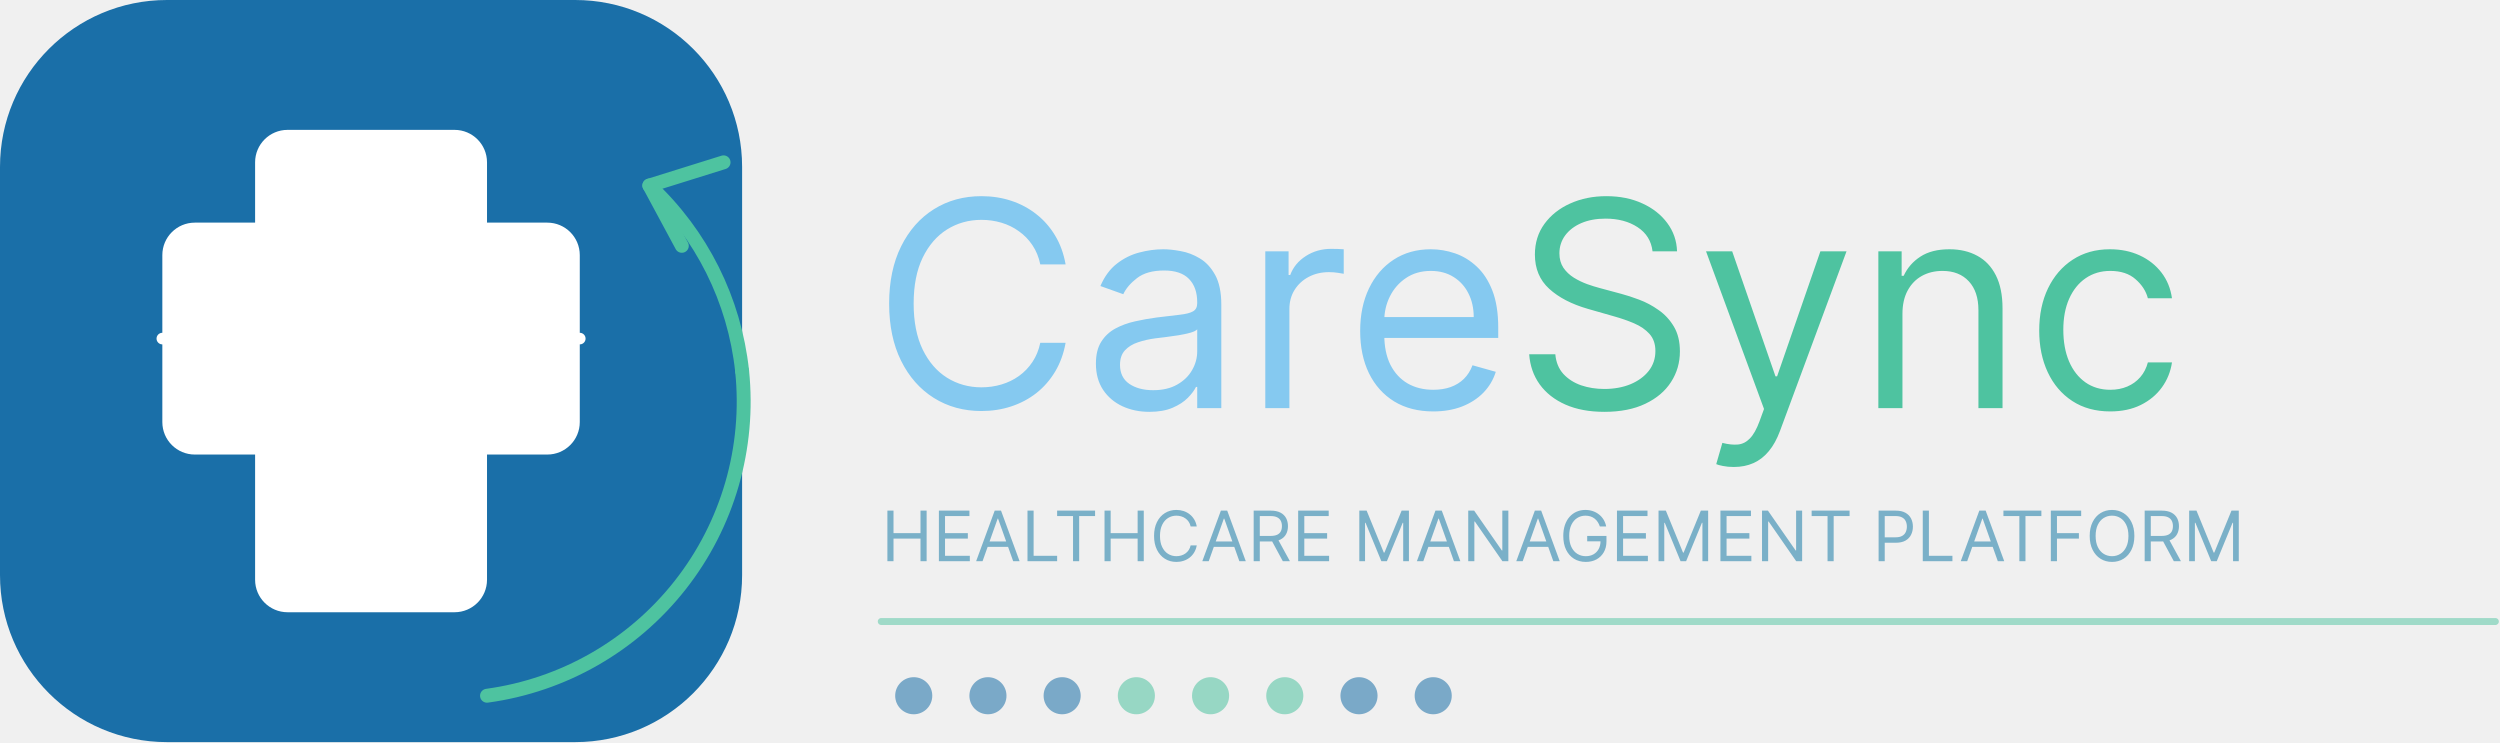
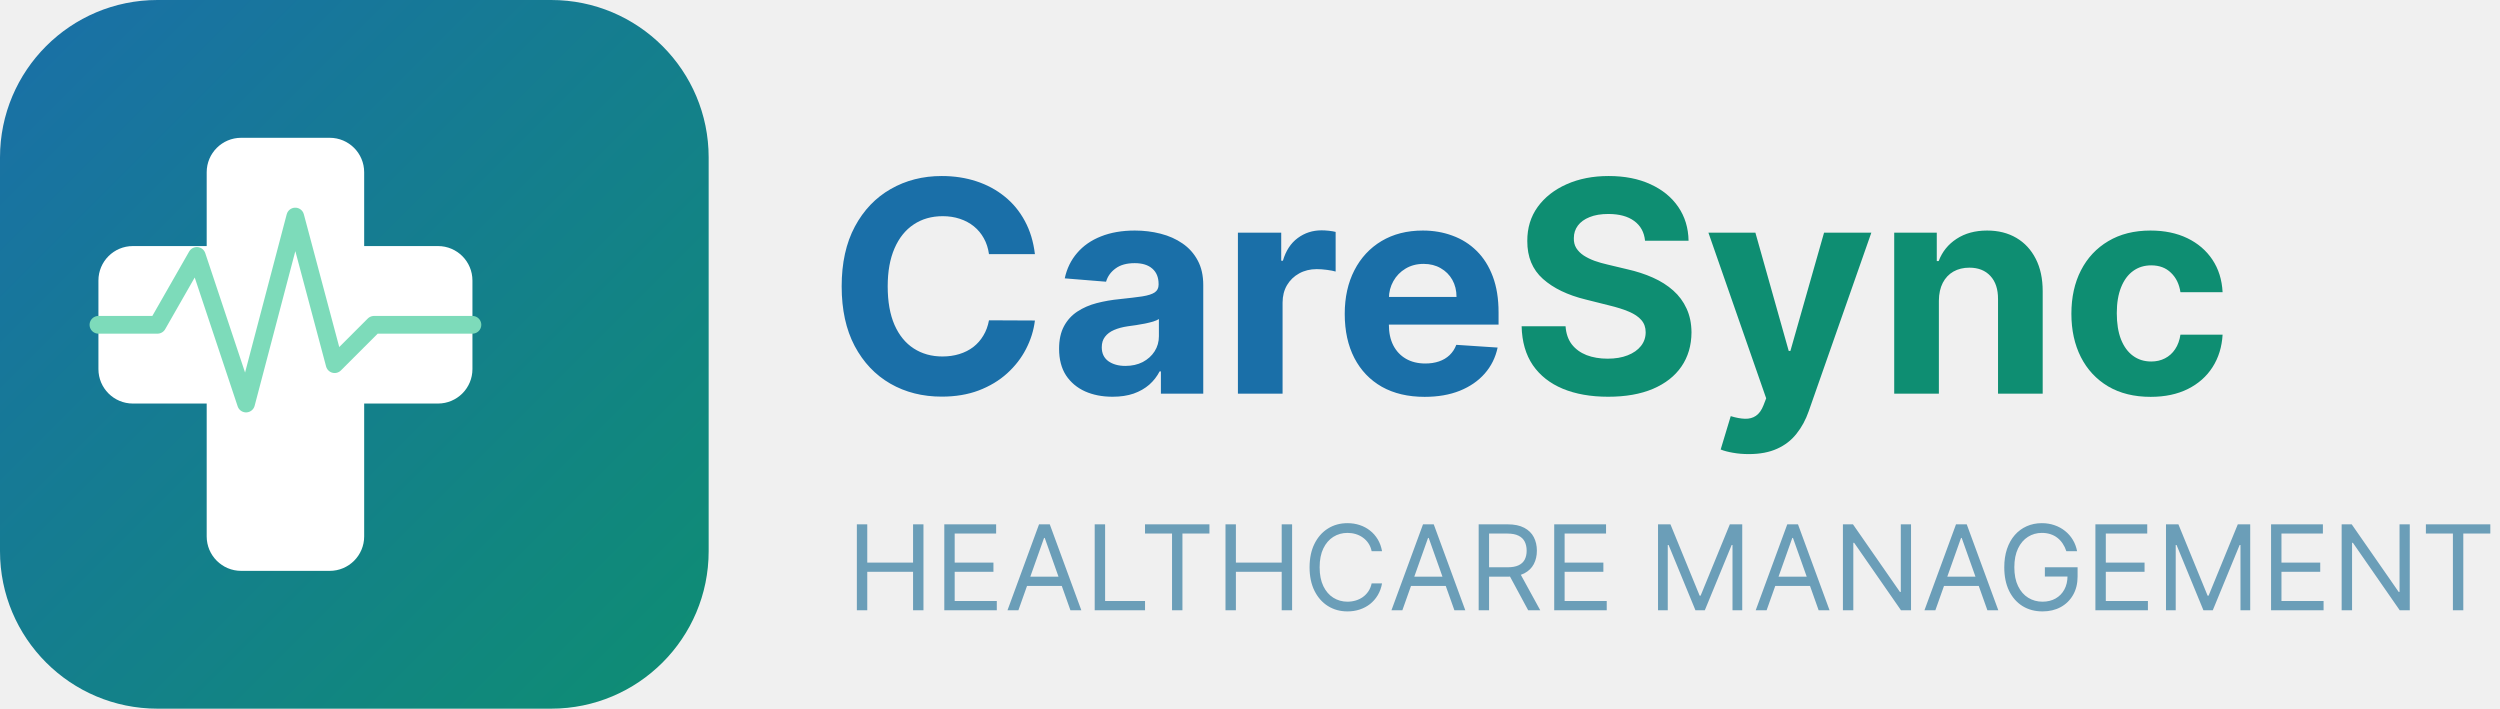
- <svg xmlns="http://www.w3.org/2000/svg" width="539" height="160" viewBox="0 0 539 160" fill="none">
-   <path d="M124 0H36C16.118 0 0 16.118 0 36V124C0 143.882 16.118 160 36 160H124C143.882 160 160 143.882 160 124V36C160 16.118 143.882 0 124 0Z" fill="#1A6FA8" />
-   <path d="M98 28H62C58.134 28 55 31.134 55 35V125C55 128.866 58.134 132 62 132H98C101.866 132 105 128.866 105 125V35C105 31.134 101.866 28 98 28Z" fill="white" />
-   <path d="M118 48H42C38.134 48 35 51.134 35 55V91C35 94.866 38.134 98 42 98H118C121.866 98 125 94.866 125 91V55C125 51.134 121.866 48 118 48Z" fill="white" />
-   <path d="M35 73H48L54 58L62 90L70 55L76 88L83 73H125" stroke="white" stroke-width="2.5" stroke-linecap="round" stroke-linejoin="round" />
-   <path d="M140 40C151.26 50.495 158.36 64.695 160 80" stroke="#4EC3A0" stroke-width="3" stroke-linecap="round" />
-   <path d="M160 80C161.71 96.524 156.928 113.066 146.664 126.129C136.401 139.192 121.46 147.752 105 150" stroke="#4EC3A0" stroke-width="3" stroke-linecap="round" />
-   <path d="M156 35L140 40L147 53" stroke="#4EC3A0" stroke-width="3" stroke-linecap="round" stroke-linejoin="round" />
-   <path d="M229.744 57H224.284C223.961 55.429 223.396 54.05 222.589 52.861C221.796 51.672 220.827 50.674 219.683 49.867C218.552 49.044 217.297 48.428 215.918 48.017C214.538 47.606 213.099 47.401 211.602 47.401C208.872 47.401 206.399 48.09 204.183 49.47C201.981 50.85 200.227 52.883 198.92 55.569C197.629 58.255 196.983 61.55 196.983 65.454C196.983 69.359 197.629 72.654 198.92 75.34C200.227 78.026 201.981 80.059 204.183 81.439C206.399 82.819 208.872 83.508 211.602 83.508C213.099 83.508 214.538 83.303 215.918 82.892C217.297 82.481 218.552 81.872 219.683 81.065C220.827 80.243 221.796 79.237 222.589 78.048C223.396 76.845 223.961 75.465 224.284 73.909H229.744C229.333 76.213 228.585 78.276 227.499 80.096C226.412 81.916 225.062 83.465 223.447 84.742C221.833 86.004 220.02 86.965 218.009 87.626C216.013 88.286 213.877 88.617 211.602 88.617C207.757 88.617 204.337 87.677 201.342 85.798C198.348 83.919 195.992 81.248 194.275 77.784C192.558 74.32 191.699 70.21 191.699 65.454C191.699 60.699 192.558 56.589 194.275 53.125C195.992 49.661 198.348 46.99 201.342 45.111C204.337 43.232 207.757 42.293 211.602 42.293C213.877 42.293 216.013 42.623 218.009 43.283C220.02 43.944 221.833 44.913 223.447 46.19C225.062 47.452 226.412 48.993 227.499 50.813C228.585 52.619 229.333 54.681 229.744 57ZM247.815 88.793C245.672 88.793 243.727 88.389 241.98 87.582C240.234 86.76 238.847 85.578 237.819 84.037C236.792 82.481 236.278 80.602 236.278 78.401C236.278 76.463 236.66 74.892 237.423 73.689C238.186 72.471 239.206 71.517 240.483 70.827C241.76 70.137 243.169 69.623 244.71 69.285C246.266 68.933 247.829 68.654 249.4 68.449C251.455 68.185 253.121 67.987 254.398 67.854C255.69 67.708 256.629 67.465 257.216 67.128C257.818 66.79 258.119 66.203 258.119 65.367V65.19C258.119 63.018 257.524 61.33 256.335 60.126C255.161 58.923 253.378 58.321 250.985 58.321C248.505 58.321 246.56 58.864 245.151 59.95C243.742 61.036 242.751 62.196 242.178 63.429L237.247 61.668C238.127 59.613 239.302 58.013 240.769 56.868C242.252 55.708 243.866 54.901 245.613 54.446C247.374 53.976 249.106 53.742 250.809 53.742C251.895 53.742 253.143 53.874 254.552 54.138C255.976 54.387 257.348 54.908 258.669 55.701C260.005 56.494 261.113 57.69 261.994 59.29C262.874 60.89 263.315 63.033 263.315 65.719V88H258.119V83.421H257.855C257.502 84.154 256.915 84.94 256.093 85.776C255.271 86.613 254.178 87.325 252.813 87.912C251.448 88.499 249.782 88.793 247.815 88.793ZM248.607 84.125C250.662 84.125 252.394 83.721 253.803 82.914C255.227 82.107 256.299 81.065 257.018 79.788C257.752 78.511 258.119 77.168 258.119 75.758V71.003C257.899 71.267 257.414 71.509 256.666 71.729C255.932 71.935 255.08 72.118 254.112 72.28C253.158 72.427 252.226 72.559 251.316 72.676C250.42 72.779 249.694 72.867 249.136 72.94C247.785 73.117 246.523 73.403 245.349 73.799C244.189 74.181 243.25 74.76 242.531 75.538C241.826 76.302 241.474 77.344 241.474 78.665C241.474 80.47 242.142 81.835 243.477 82.76C244.828 83.67 246.538 84.125 248.607 84.125ZM272.799 88V54.182H277.819V59.29H278.171C278.787 57.617 279.903 56.259 281.517 55.217C283.132 54.175 284.952 53.653 286.978 53.653C287.359 53.653 287.836 53.661 288.409 53.675C288.981 53.69 289.414 53.712 289.708 53.742V59.026C289.532 58.981 289.128 58.916 288.497 58.827C287.88 58.725 287.227 58.673 286.537 58.673C284.893 58.673 283.426 59.018 282.134 59.708C280.857 60.383 279.844 61.323 279.096 62.526C278.362 63.715 277.995 65.073 277.995 66.599V88H272.799ZM309.017 88.704C305.758 88.704 302.947 87.985 300.584 86.547C298.236 85.094 296.423 83.068 295.146 80.47C293.884 77.858 293.252 74.819 293.252 71.355C293.252 67.891 293.884 64.838 295.146 62.196C296.423 59.539 298.199 57.47 300.474 55.987C302.764 54.49 305.435 53.742 308.488 53.742C310.25 53.742 311.989 54.035 313.706 54.622C315.424 55.209 316.987 56.163 318.396 57.484C319.805 58.791 320.928 60.523 321.765 62.68C322.601 64.838 323.02 67.495 323.02 70.651V72.852H296.951V68.361H317.735C317.735 66.453 317.354 64.75 316.591 63.253C315.842 61.756 314.77 60.574 313.376 59.708C311.996 58.842 310.367 58.409 308.488 58.409C306.419 58.409 304.628 58.923 303.116 59.95C301.619 60.963 300.467 62.284 299.659 63.913C298.852 65.543 298.449 67.289 298.449 69.153V72.148C298.449 74.702 298.889 76.867 299.77 78.643C300.665 80.404 301.905 81.747 303.49 82.672C305.076 83.582 306.918 84.037 309.017 84.037C310.382 84.037 311.615 83.846 312.716 83.465C313.831 83.068 314.792 82.481 315.6 81.703C316.407 80.91 317.031 79.927 317.471 78.753L322.491 80.162C321.963 81.865 321.075 83.362 319.827 84.653C318.579 85.93 317.038 86.928 315.203 87.648C313.369 88.352 311.306 88.704 309.017 88.704Z" fill="#85C9F0" />
-   <path d="M356.287 54.182C356.023 51.951 354.952 50.219 353.073 48.986C351.194 47.753 348.89 47.136 346.159 47.136C344.163 47.136 342.417 47.459 340.919 48.105C339.437 48.751 338.277 49.639 337.441 50.769C336.619 51.899 336.208 53.184 336.208 54.622C336.208 55.826 336.494 56.861 337.066 57.727C337.654 58.578 338.402 59.29 339.312 59.862C340.222 60.42 341.176 60.882 342.174 61.249C343.172 61.602 344.09 61.888 344.926 62.108L349.506 63.341C350.68 63.649 351.987 64.075 353.425 64.618C354.878 65.161 356.265 65.902 357.586 66.842C358.922 67.766 360.023 68.955 360.889 70.408C361.755 71.862 362.188 73.645 362.188 75.758C362.188 78.195 361.549 80.397 360.272 82.364C359.01 84.331 357.161 85.894 354.724 87.053C352.302 88.213 349.359 88.793 345.895 88.793C342.666 88.793 339.87 88.272 337.507 87.229C335.158 86.187 333.309 84.734 331.958 82.87C330.623 81.006 329.867 78.841 329.691 76.375H335.327C335.474 78.078 336.046 79.487 337.044 80.602C338.057 81.703 339.334 82.525 340.875 83.068C342.431 83.597 344.105 83.861 345.895 83.861C347.98 83.861 349.851 83.523 351.51 82.848C353.168 82.158 354.482 81.204 355.451 79.986C356.419 78.753 356.904 77.314 356.904 75.671C356.904 74.173 356.485 72.955 355.649 72.016C354.812 71.076 353.711 70.313 352.346 69.726C350.981 69.139 349.506 68.625 347.921 68.185L342.373 66.599C338.85 65.587 336.061 64.141 334.006 62.262C331.951 60.383 330.924 57.925 330.924 54.886C330.924 52.362 331.606 50.16 332.971 48.281C334.351 46.388 336.2 44.92 338.52 43.878C340.853 42.821 343.459 42.293 346.336 42.293C349.242 42.293 351.825 42.814 354.086 43.856C356.346 44.883 358.137 46.292 359.458 48.083C360.793 49.874 361.498 51.907 361.571 54.182H356.287ZM373.807 100.682C372.927 100.682 372.141 100.608 371.452 100.462C370.762 100.33 370.285 100.197 370.02 100.065L371.341 95.486C372.604 95.809 373.719 95.926 374.688 95.838C375.657 95.75 376.515 95.317 377.264 94.539C378.027 93.776 378.724 92.535 379.356 90.818L380.324 88.176L367.819 54.182H373.455L382.79 81.131H383.143L392.478 54.182H398.114L383.759 92.932C383.113 94.678 382.313 96.124 381.359 97.269C380.405 98.429 379.297 99.287 378.035 99.845C376.787 100.403 375.378 100.682 373.807 100.682ZM410.169 67.656V88H404.972V54.182H409.992V59.466H410.433C411.225 57.749 412.429 56.369 414.044 55.327C415.658 54.27 417.742 53.742 420.296 53.742C422.586 53.742 424.59 54.211 426.307 55.151C428.024 56.075 429.36 57.484 430.314 59.378C431.268 61.257 431.745 63.635 431.745 66.511V88H426.549V66.864C426.549 64.207 425.859 62.137 424.48 60.655C423.1 59.158 421.206 58.409 418.799 58.409C417.141 58.409 415.658 58.769 414.352 59.488C413.06 60.207 412.04 61.257 411.291 62.636C410.543 64.016 410.169 65.689 410.169 67.656ZM454.979 88.704C451.808 88.704 449.078 87.956 446.788 86.459C444.499 84.962 442.737 82.899 441.504 80.272C440.271 77.645 439.655 74.643 439.655 71.267C439.655 67.832 440.286 64.801 441.548 62.174C442.825 59.532 444.601 57.47 446.876 55.987C449.166 54.49 451.838 53.742 454.891 53.742C457.268 53.742 459.411 54.182 461.32 55.062C463.228 55.943 464.791 57.176 466.009 58.761C467.228 60.347 467.983 62.196 468.277 64.31H463.081C462.685 62.769 461.804 61.403 460.439 60.215C459.089 59.011 457.268 58.409 454.979 58.409C452.953 58.409 451.177 58.938 449.651 59.994C448.139 61.036 446.957 62.512 446.106 64.42C445.269 66.313 444.851 68.537 444.851 71.091C444.851 73.704 445.262 75.979 446.084 77.916C446.92 79.854 448.095 81.358 449.607 82.43C451.133 83.501 452.924 84.037 454.979 84.037C456.329 84.037 457.555 83.802 458.656 83.332C459.756 82.863 460.688 82.188 461.452 81.307C462.215 80.426 462.758 79.369 463.081 78.136H468.277C467.983 80.133 467.257 81.931 466.097 83.531C464.952 85.116 463.433 86.378 461.54 87.317C459.661 88.242 457.474 88.704 454.979 88.704Z" fill="#4EC3A0" />
-   <path d="M191.321 121V110.091H192.642V114.949H198.459V110.091H199.78V121H198.459V116.121H192.642V121H191.321ZM202.425 121V110.091H209.008V111.263H203.746V114.949H208.667V116.121H203.746V119.828H209.094V121H202.425ZM211.837 121H210.452L214.458 110.091H215.821L219.827 121H218.442L215.182 111.817H215.097L211.837 121ZM212.348 116.739H217.931V117.911H212.348V116.739ZM221.526 121V110.091H222.847V119.828H227.918V121H221.526ZM227.917 111.263V110.091H236.099V111.263H232.668V121H231.347V111.263H227.917ZM238.137 121V110.091H239.458V114.949H245.275V110.091H246.596V121H245.275V116.121H239.458V121H238.137ZM258.019 113.5H256.698C256.62 113.12 256.483 112.786 256.288 112.499C256.096 112.211 255.862 111.969 255.585 111.774C255.312 111.575 255.008 111.426 254.674 111.327C254.34 111.227 253.992 111.178 253.63 111.178C252.97 111.178 252.371 111.344 251.835 111.678C251.302 112.012 250.878 112.504 250.562 113.154C250.249 113.804 250.093 114.601 250.093 115.545C250.093 116.49 250.249 117.287 250.562 117.937C250.878 118.587 251.302 119.079 251.835 119.413C252.371 119.746 252.97 119.913 253.63 119.913C253.992 119.913 254.34 119.864 254.674 119.764C255.008 119.665 255.312 119.517 255.585 119.322C255.862 119.123 256.096 118.88 256.288 118.592C256.483 118.301 256.62 117.967 256.698 117.591H258.019C257.92 118.148 257.739 118.647 257.476 119.088C257.213 119.528 256.887 119.903 256.496 120.212C256.105 120.517 255.667 120.75 255.18 120.909C254.697 121.069 254.181 121.149 253.63 121.149C252.7 121.149 251.872 120.922 251.148 120.467C250.423 120.013 249.854 119.366 249.438 118.528C249.023 117.69 248.815 116.696 248.815 115.545C248.815 114.395 249.023 113.401 249.438 112.562C249.854 111.724 250.423 111.078 251.148 110.624C251.872 110.169 252.7 109.942 253.63 109.942C254.181 109.942 254.697 110.022 255.18 110.181C255.667 110.341 256.105 110.576 256.496 110.885C256.887 111.19 257.213 111.563 257.476 112.003C257.739 112.44 257.92 112.939 258.019 113.5ZM260.601 121H259.217L263.222 110.091H264.586L268.592 121H267.207L263.947 111.817H263.861L260.601 121ZM261.113 116.739H266.695V117.911H261.113V116.739ZM270.291 121V110.091H273.977C274.829 110.091 275.529 110.237 276.076 110.528C276.622 110.815 277.027 111.211 277.29 111.716C277.553 112.22 277.684 112.793 277.684 113.436C277.684 114.079 277.553 114.649 277.29 115.146C277.027 115.643 276.624 116.034 276.081 116.318C275.538 116.598 274.843 116.739 273.998 116.739H271.015V115.545H273.956C274.538 115.545 275.007 115.46 275.362 115.29C275.72 115.119 275.98 114.878 276.139 114.565C276.303 114.249 276.384 113.873 276.384 113.436C276.384 112.999 276.303 112.618 276.139 112.291C275.976 111.964 275.715 111.712 275.356 111.534C274.998 111.353 274.524 111.263 273.934 111.263H271.612V121H270.291ZM275.426 116.099L278.11 121H276.576L273.934 116.099H275.426ZM279.885 121V110.091H286.469V111.263H281.206V114.949H286.128V116.121H281.206V119.828H286.555V121H279.885ZM293.069 110.091H294.646L298.353 119.146H298.481L302.188 110.091H303.765V121H302.529V112.712H302.423L299.014 121H297.82L294.411 112.712H294.305V121H293.069V110.091ZM306.861 121H305.476L309.482 110.091H310.846L314.851 121H313.466L310.206 111.817H310.121L306.861 121ZM307.373 116.739H312.955V117.911H307.373V116.739ZM325.201 110.091V121H323.923L317.978 112.435H317.872V121H316.551V110.091H317.829L323.795 118.678H323.901V110.091H325.201ZM328.292 121H326.907L330.913 110.091H332.276L336.282 121H334.897L331.637 111.817H331.552L328.292 121ZM328.803 116.739H334.386V117.911H328.803V116.739ZM344.926 113.5C344.809 113.141 344.654 112.82 344.462 112.536C344.274 112.248 344.049 112.003 343.786 111.801C343.527 111.598 343.232 111.444 342.902 111.337C342.571 111.231 342.209 111.178 341.815 111.178C341.169 111.178 340.581 111.344 340.052 111.678C339.523 112.012 339.102 112.504 338.79 113.154C338.477 113.804 338.321 114.601 338.321 115.545C338.321 116.49 338.479 117.287 338.795 117.937C339.111 118.587 339.539 119.079 340.079 119.413C340.618 119.746 341.226 119.913 341.9 119.913C342.525 119.913 343.076 119.78 343.552 119.514C344.031 119.244 344.404 118.864 344.67 118.374C344.94 117.88 345.075 117.3 345.075 116.632L345.48 116.717H342.199V115.545H346.353V116.717C346.353 117.616 346.162 118.397 345.778 119.061C345.398 119.725 344.873 120.24 344.201 120.606C343.534 120.968 342.767 121.149 341.9 121.149C340.934 121.149 340.086 120.922 339.354 120.467C338.626 120.013 338.058 119.366 337.65 118.528C337.245 117.69 337.042 116.696 337.042 115.545C337.042 114.683 337.158 113.907 337.389 113.218C337.623 112.525 337.953 111.936 338.379 111.449C338.805 110.963 339.31 110.59 339.892 110.331C340.475 110.071 341.116 109.942 341.815 109.942C342.39 109.942 342.927 110.029 343.424 110.203C343.924 110.373 344.37 110.616 344.761 110.933C345.155 111.245 345.483 111.62 345.746 112.056C346.009 112.49 346.19 112.971 346.29 113.5H344.926ZM348.616 121V110.091H355.2V111.263H349.937V114.949H354.859V116.121H349.937V119.828H355.285V121H348.616ZM357.581 110.091H359.157L362.865 119.146H362.993L366.7 110.091H368.277V121H367.041V112.712H366.934L363.525 121H362.332L358.923 112.712H358.817V121H357.581V110.091ZM370.926 121V110.091H377.509V111.263H372.247V114.949H377.168V116.121H372.247V119.828H377.595V121H370.926ZM388.541 110.091V121H387.263L381.318 112.435H381.211V121H379.89V110.091H381.169L387.135 118.678H387.241V110.091H388.541ZM390.588 111.263V110.091H398.77V111.263H395.339V121H394.018V111.263H390.588ZM405.027 121V110.091H408.713C409.569 110.091 410.269 110.245 410.812 110.554C411.359 110.86 411.764 111.273 412.026 111.795C412.289 112.317 412.421 112.9 412.421 113.543C412.421 114.185 412.289 114.77 412.026 115.295C411.767 115.821 411.366 116.24 410.823 116.552C410.279 116.861 409.583 117.016 408.734 117.016H406.092V115.844H408.692C409.278 115.844 409.748 115.743 410.103 115.54C410.459 115.338 410.716 115.064 410.876 114.72C411.039 114.372 411.121 113.979 411.121 113.543C411.121 113.106 411.039 112.715 410.876 112.371C410.716 112.026 410.457 111.756 410.098 111.561C409.739 111.362 409.264 111.263 408.671 111.263H406.348V121H405.027ZM414.549 121V110.091H415.87V119.828H420.941V121H414.549ZM424.122 121H422.737L426.743 110.091H428.106L432.112 121H430.727L427.467 111.817H427.382L424.122 121ZM424.633 116.739H430.216V117.911H424.633V116.739ZM431.94 111.263V110.091H440.122V111.263H436.692V121H435.371V111.263H431.94ZM442.161 121V110.091H448.702V111.263H443.482V114.949H448.212V116.121H443.482V121H442.161ZM460.169 115.545C460.169 116.696 459.961 117.69 459.546 118.528C459.13 119.366 458.56 120.013 457.836 120.467C457.112 120.922 456.284 121.149 455.354 121.149C454.423 121.149 453.596 120.922 452.872 120.467C452.147 120.013 451.577 119.366 451.162 118.528C450.746 117.69 450.538 116.696 450.538 115.545C450.538 114.395 450.746 113.401 451.162 112.562C451.577 111.724 452.147 111.078 452.872 110.624C453.596 110.169 454.423 109.942 455.354 109.942C456.284 109.942 457.112 110.169 457.836 110.624C458.56 111.078 459.13 111.724 459.546 112.562C459.961 113.401 460.169 114.395 460.169 115.545ZM458.891 115.545C458.891 114.601 458.733 113.804 458.417 113.154C458.104 112.504 457.68 112.012 457.144 111.678C456.611 111.344 456.014 111.178 455.354 111.178C454.693 111.178 454.095 111.344 453.559 111.678C453.026 112.012 452.602 112.504 452.286 113.154C451.973 113.804 451.817 114.601 451.817 115.545C451.817 116.49 451.973 117.287 452.286 117.937C452.602 118.587 453.026 119.079 453.559 119.413C454.095 119.746 454.693 119.913 455.354 119.913C456.014 119.913 456.611 119.746 457.144 119.413C457.68 119.079 458.104 118.587 458.417 117.937C458.733 117.287 458.891 116.49 458.891 115.545ZM462.39 121V110.091H466.076C466.929 110.091 467.628 110.237 468.175 110.528C468.722 110.815 469.127 111.211 469.39 111.716C469.652 112.22 469.784 112.793 469.784 113.436C469.784 114.079 469.652 114.649 469.39 115.146C469.127 115.643 468.724 116.034 468.18 116.318C467.637 116.598 466.943 116.739 466.098 116.739H463.115V115.545H466.055C466.638 115.545 467.106 115.46 467.461 115.29C467.82 115.119 468.079 114.878 468.239 114.565C468.402 114.249 468.484 113.873 468.484 113.436C468.484 112.999 468.402 112.618 468.239 112.291C468.076 111.964 467.815 111.712 467.456 111.534C467.097 111.353 466.623 111.263 466.034 111.263H463.711V121H462.39ZM467.525 116.099L470.21 121H468.676L466.034 116.099H467.525ZM471.985 110.091H473.562L477.269 119.146H477.397L481.104 110.091H482.681V121H481.445V112.712H481.339L477.93 121H476.737L473.327 112.712H473.221V121H471.985V110.091Z" fill="#7AB0C8" />
-   <path opacity="0.5" d="M190 134H538" stroke="#4EC3A0" stroke-width="1.5" stroke-linecap="round" />
-   <g opacity="0.55">
-     <path d="M197 154C199.209 154 201 152.209 201 150C201 147.791 199.209 146 197 146C194.791 146 193 147.791 193 150C193 152.209 194.791 154 197 154Z" fill="#1A6FA8" />
-     <path d="M213 154C215.209 154 217 152.209 217 150C217 147.791 215.209 146 213 146C210.791 146 209 147.791 209 150C209 152.209 210.791 154 213 154Z" fill="#1A6FA8" />
-     <path d="M229 154C231.209 154 233 152.209 233 150C233 147.791 231.209 146 229 146C226.791 146 225 147.791 225 150C225 152.209 226.791 154 229 154Z" fill="#1A6FA8" />
-     <path d="M245 154C247.209 154 249 152.209 249 150C249 147.791 247.209 146 245 146C242.791 146 241 147.791 241 150C241 152.209 242.791 154 245 154Z" fill="#4EC3A0" />
-     <path d="M261 154C263.209 154 265 152.209 265 150C265 147.791 263.209 146 261 146C258.791 146 257 147.791 257 150C257 152.209 258.791 154 261 154Z" fill="#4EC3A0" />
-     <path d="M277 154C279.209 154 281 152.209 281 150C281 147.791 279.209 146 277 146C274.791 146 273 147.791 273 150C273 152.209 274.791 154 277 154Z" fill="#4EC3A0" />
-     <path d="M293 154C295.209 154 297 152.209 297 150C297 147.791 295.209 146 293 146C290.791 146 289 147.791 289 150C289 152.209 290.791 154 293 154Z" fill="#1A6FA8" />
-     <path d="M309 154C311.209 154 313 152.209 313 150C313 147.791 311.209 146 309 146C306.791 146 305 147.791 305 150C305 152.209 306.791 154 309 154Z" fill="#1A6FA8" />
-   </g>
+ <svg xmlns="http://www.w3.org/2000/svg" width="254" height="72" viewBox="0 0 254 72" fill="none">
+   <path d="M56 0H16C7.163 0 0 7.163 0 16V56C0 64.837 7.163 72 16 72H56C64.837 72 72 64.837 72 56V16C72 7.163 64.837 0 56 0Z" fill="url(#paint0_linear_2032_100)" />
+   <path d="M33.5 14H24.5C22.567 14 21 15.567 21 17.5V54.5C21 56.433 22.567 58 24.5 58H33.5C35.433 58 37 56.433 37 54.5V17.5C37 15.567 35.433 14 33.5 14Z" fill="white" />
+   <path d="M44.5 25H13.5C11.567 25 10 26.567 10 28.5V37.5C10 39.433 11.567 41 13.5 41H44.5C46.433 41 48 39.433 48 37.5V28.5C48 26.567 46.433 25 44.5 25Z" fill="white" />
+   <path d="M10 33H16L20 26L25 41L30 22L34 37L38 33H48" stroke="#7DDBBA" stroke-width="1.8" stroke-linecap="round" stroke-linejoin="round" />
+   <path d="M105.147 25.82H100.481C100.396 25.217 100.222 24.68 99.959 24.212C99.696 23.736 99.359 23.331 98.947 22.997C98.535 22.663 98.059 22.408 97.519 22.23C96.987 22.053 96.408 21.964 95.783 21.964C94.653 21.964 93.67 22.244 92.832 22.805C91.994 23.359 91.344 24.169 90.882 25.234C90.421 26.293 90.19 27.578 90.19 29.091C90.19 30.646 90.421 31.953 90.882 33.011C91.351 34.07 92.004 34.869 92.842 35.408C93.68 35.948 94.65 36.218 95.751 36.218C96.369 36.218 96.94 36.136 97.466 35.973C97.999 35.81 98.471 35.572 98.883 35.259C99.295 34.94 99.636 34.553 99.906 34.098C100.183 33.644 100.374 33.125 100.481 32.543L105.147 32.564C105.026 33.565 104.724 34.531 104.241 35.462C103.766 36.385 103.123 37.212 102.313 37.944C101.511 38.668 100.552 39.244 99.437 39.67C98.329 40.089 97.075 40.298 95.676 40.298C93.73 40.298 91.99 39.858 90.456 38.977C88.929 38.097 87.722 36.822 86.834 35.153C85.953 33.484 85.513 31.463 85.513 29.091C85.513 26.712 85.96 24.688 86.855 23.018C87.75 21.349 88.965 20.078 90.499 19.204C92.033 18.324 93.758 17.884 95.676 17.884C96.94 17.884 98.112 18.061 99.192 18.416C100.278 18.771 101.241 19.29 102.079 19.972C102.917 20.646 103.599 21.474 104.124 22.454C104.657 23.434 104.998 24.556 105.147 25.82ZM113.036 40.309C111.992 40.309 111.061 40.128 110.245 39.766C109.428 39.396 108.782 38.853 108.306 38.136C107.837 37.411 107.603 36.509 107.603 35.43C107.603 34.521 107.77 33.757 108.103 33.139C108.437 32.521 108.892 32.024 109.467 31.648C110.042 31.271 110.696 30.987 111.427 30.796C112.166 30.604 112.94 30.469 113.75 30.391C114.701 30.291 115.468 30.199 116.051 30.114C116.633 30.021 117.056 29.886 117.319 29.709C117.581 29.531 117.713 29.268 117.713 28.921V28.857C117.713 28.182 117.5 27.66 117.074 27.291C116.654 26.921 116.058 26.736 115.284 26.736C114.467 26.736 113.817 26.918 113.334 27.28C112.851 27.635 112.532 28.082 112.375 28.622L108.178 28.281C108.391 27.287 108.81 26.428 109.435 25.703C110.06 24.972 110.866 24.41 111.853 24.02C112.848 23.622 113.998 23.423 115.305 23.423C116.214 23.423 117.084 23.53 117.915 23.743C118.753 23.956 119.495 24.286 120.142 24.734C120.795 25.181 121.31 25.756 121.686 26.459C122.063 27.155 122.251 27.99 122.251 28.963V40H117.947V37.731H117.819C117.556 38.242 117.205 38.693 116.765 39.084C116.324 39.467 115.795 39.769 115.177 39.989C114.559 40.202 113.846 40.309 113.036 40.309ZM114.336 37.177C115.003 37.177 115.593 37.045 116.104 36.783C116.615 36.513 117.017 36.151 117.308 35.696C117.599 35.242 117.745 34.727 117.745 34.151V32.415C117.603 32.507 117.407 32.592 117.159 32.67C116.917 32.742 116.644 32.809 116.338 32.873C116.033 32.93 115.728 32.983 115.422 33.033C115.117 33.075 114.84 33.114 114.591 33.15C114.059 33.228 113.593 33.352 113.196 33.523C112.798 33.693 112.489 33.924 112.269 34.215C112.049 34.499 111.939 34.854 111.939 35.281C111.939 35.898 112.162 36.371 112.61 36.697C113.064 37.017 113.64 37.177 114.336 37.177ZM125.772 40V23.636H130.172V26.491H130.342C130.641 25.476 131.141 24.709 131.844 24.19C132.548 23.665 133.357 23.402 134.273 23.402C134.501 23.402 134.746 23.416 135.009 23.445C135.271 23.473 135.502 23.512 135.701 23.562V27.589C135.488 27.525 135.193 27.468 134.817 27.418C134.44 27.369 134.096 27.344 133.783 27.344C133.116 27.344 132.519 27.489 131.994 27.78C131.475 28.065 131.063 28.462 130.758 28.974C130.46 29.485 130.31 30.075 130.31 30.742V40H125.772ZM144.743 40.32C143.06 40.32 141.611 39.979 140.396 39.297C139.189 38.608 138.259 37.635 137.605 36.378C136.952 35.114 136.625 33.619 136.625 31.893C136.625 30.209 136.952 28.732 137.605 27.461C138.259 26.19 139.178 25.199 140.365 24.489C141.558 23.778 142.957 23.423 144.562 23.423C145.642 23.423 146.646 23.597 147.577 23.945C148.514 24.286 149.331 24.801 150.027 25.49C150.73 26.179 151.277 27.046 151.668 28.09C152.058 29.126 152.254 30.341 152.254 31.733V32.979H138.436V30.167H147.982C147.982 29.514 147.84 28.935 147.556 28.43C147.271 27.926 146.877 27.532 146.373 27.248C145.876 26.957 145.297 26.811 144.637 26.811C143.948 26.811 143.337 26.971 142.804 27.291C142.279 27.603 141.867 28.026 141.568 28.558C141.27 29.084 141.117 29.67 141.11 30.316V32.99C141.11 33.8 141.259 34.499 141.558 35.089C141.863 35.678 142.293 36.133 142.847 36.452C143.401 36.772 144.058 36.932 144.818 36.932C145.322 36.932 145.784 36.861 146.203 36.719C146.622 36.577 146.98 36.364 147.279 36.08C147.577 35.795 147.804 35.447 147.96 35.035L152.158 35.312C151.945 36.321 151.508 37.202 150.847 37.955C150.194 38.7 149.349 39.283 148.312 39.702C147.282 40.114 146.093 40.32 144.743 40.32Z" fill="#1A6FA8" />
+   <path d="M167.137 24.457C167.051 23.597 166.686 22.93 166.039 22.454C165.393 21.978 164.516 21.74 163.408 21.74C162.655 21.74 162.019 21.847 161.501 22.06C160.982 22.266 160.585 22.553 160.308 22.923C160.038 23.292 159.903 23.711 159.903 24.18C159.889 24.57 159.97 24.911 160.148 25.202C160.333 25.494 160.585 25.746 160.904 25.959C161.224 26.165 161.593 26.346 162.012 26.502C162.431 26.651 162.879 26.779 163.355 26.886L165.315 27.354C166.267 27.567 167.14 27.852 167.936 28.207C168.731 28.562 169.42 28.999 170.002 29.517C170.585 30.035 171.036 30.646 171.355 31.349C171.682 32.053 171.849 32.859 171.856 33.768C171.849 35.103 171.508 36.261 170.833 37.241C170.166 38.214 169.2 38.97 167.936 39.51C166.678 40.043 165.162 40.309 163.387 40.309C161.625 40.309 160.091 40.039 158.784 39.499C157.485 38.959 156.469 38.16 155.737 37.102C155.013 36.037 154.633 34.719 154.597 33.15H159.061C159.111 33.881 159.32 34.492 159.69 34.982C160.066 35.465 160.567 35.831 161.192 36.08C161.824 36.321 162.538 36.442 163.333 36.442C164.115 36.442 164.793 36.328 165.368 36.101C165.95 35.874 166.401 35.557 166.721 35.153C167.041 34.748 167.2 34.283 167.2 33.757C167.2 33.267 167.055 32.855 166.764 32.521C166.48 32.188 166.061 31.903 165.507 31.669C164.96 31.435 164.289 31.222 163.493 31.03L161.117 30.433C159.278 29.986 157.825 29.286 156.76 28.334C155.695 27.383 155.166 26.101 155.173 24.489C155.166 23.168 155.517 22.014 156.227 21.026C156.945 20.039 157.928 19.268 159.178 18.715C160.428 18.16 161.849 17.884 163.44 17.884C165.059 17.884 166.472 18.16 167.68 18.715C168.894 19.268 169.839 20.039 170.514 21.026C171.188 22.014 171.536 23.157 171.558 24.457H167.137ZM177.675 46.136C177.1 46.136 176.56 46.09 176.056 45.998C175.559 45.913 175.147 45.803 174.82 45.668L175.843 42.28C176.376 42.443 176.855 42.532 177.281 42.546C177.714 42.56 178.087 42.461 178.4 42.248C178.719 42.035 178.979 41.673 179.178 41.161L179.444 40.469L173.574 23.636H178.347L181.734 35.653H181.905L185.325 23.636H190.129L183.769 41.769C183.464 42.649 183.048 43.416 182.523 44.07C182.004 44.73 181.347 45.238 180.552 45.593C179.756 45.955 178.798 46.136 177.675 46.136ZM196.99 30.54V40H192.452V23.636H196.777V26.523H196.969C197.331 25.572 197.938 24.819 198.79 24.265C199.643 23.704 200.676 23.423 201.891 23.423C203.027 23.423 204.018 23.672 204.863 24.169C205.708 24.666 206.365 25.376 206.834 26.3C207.303 27.216 207.537 28.31 207.537 29.581V40H202.999V30.391C203.006 29.389 202.75 28.608 202.232 28.047C201.713 27.479 200.999 27.195 200.09 27.195C199.479 27.195 198.94 27.326 198.471 27.589C198.009 27.852 197.647 28.235 197.384 28.739C197.129 29.236 196.997 29.837 196.99 30.54ZM218.507 40.32C216.831 40.32 215.389 39.965 214.182 39.254C212.982 38.537 212.058 37.543 211.412 36.271C210.773 35 210.453 33.537 210.453 31.882C210.453 30.206 210.776 28.736 211.423 27.472C212.076 26.2 213.003 25.209 214.203 24.499C215.404 23.782 216.831 23.423 218.486 23.423C219.914 23.423 221.164 23.683 222.236 24.201C223.308 24.72 224.157 25.447 224.782 26.385C225.407 27.322 225.752 28.423 225.816 29.688H221.533C221.412 28.871 221.093 28.214 220.574 27.717C220.063 27.212 219.392 26.96 218.561 26.96C217.857 26.96 217.243 27.152 216.718 27.535C216.199 27.912 215.794 28.462 215.503 29.187C215.212 29.911 215.066 30.788 215.066 31.818C215.066 32.862 215.208 33.75 215.492 34.481C215.784 35.213 216.192 35.771 216.718 36.154C217.243 36.538 217.857 36.729 218.561 36.729C219.079 36.729 219.544 36.623 219.956 36.41C220.375 36.197 220.72 35.888 220.99 35.483C221.267 35.071 221.448 34.577 221.533 34.002H225.816C225.744 35.252 225.404 36.353 224.793 37.305C224.189 38.249 223.355 38.988 222.289 39.521C221.224 40.053 219.963 40.32 218.507 40.32Z" fill="#0E8E72" />
+   <path d="M87.057 62V53.273H88.114V57.159H92.767V53.273H93.824V62H92.767V58.097H88.114V62H87.057ZM95.94 62V53.273H101.207V54.21H96.996V57.159H100.934V58.097H96.996V61.062H101.275V62H95.94ZM103.469 62H102.362L105.566 53.273H106.657L109.862 62H108.754L106.146 54.653H106.077L103.469 62ZM103.879 58.591H108.344V59.528H103.879V58.591ZM111.221 62V53.273H112.278V61.062H116.335V62H111.221ZM116.333 54.21V53.273H122.879V54.21H120.135V62H119.078V54.21H116.333ZM124.51 62V53.273H125.567V57.159H130.22V53.273H131.277V62H130.22V58.097H125.567V62H124.51ZM140.415 56H139.359C139.296 55.696 139.187 55.429 139.031 55.199C138.877 54.969 138.69 54.776 138.468 54.619C138.249 54.46 138.006 54.341 137.739 54.261C137.472 54.182 137.194 54.142 136.904 54.142C136.376 54.142 135.897 54.276 135.468 54.543C135.042 54.81 134.702 55.203 134.45 55.723C134.2 56.243 134.075 56.881 134.075 57.636C134.075 58.392 134.2 59.03 134.45 59.55C134.702 60.07 135.042 60.463 135.468 60.73C135.897 60.997 136.376 61.131 136.904 61.131C137.194 61.131 137.472 61.091 137.739 61.011C138.006 60.932 138.249 60.814 138.468 60.658C138.69 60.499 138.877 60.304 139.031 60.074C139.187 59.841 139.296 59.574 139.359 59.273H140.415C140.336 59.719 140.191 60.118 139.981 60.47C139.771 60.822 139.509 61.122 139.197 61.369C138.884 61.614 138.533 61.8 138.144 61.928C137.758 62.055 137.344 62.119 136.904 62.119C136.16 62.119 135.498 61.938 134.918 61.574C134.339 61.21 133.883 60.693 133.55 60.023C133.218 59.352 133.052 58.557 133.052 57.636C133.052 56.716 133.218 55.92 133.55 55.25C133.883 54.58 134.339 54.062 134.918 53.699C135.498 53.335 136.16 53.153 136.904 53.153C137.344 53.153 137.758 53.217 138.144 53.345C138.533 53.473 138.884 53.66 139.197 53.908C139.509 54.152 139.771 54.45 139.981 54.803C140.191 55.152 140.336 55.551 140.415 56ZM142.481 62H141.373L144.578 53.273H145.669L148.873 62H147.765L145.157 54.653H145.089L142.481 62ZM142.89 58.591H147.356V59.528H142.89V58.591ZM150.233 62V53.273H153.181C153.863 53.273 154.423 53.389 154.86 53.622C155.298 53.852 155.622 54.169 155.832 54.572C156.042 54.976 156.147 55.435 156.147 55.949C156.147 56.463 156.042 56.919 155.832 57.317C155.622 57.715 155.299 58.027 154.865 58.254C154.43 58.479 153.875 58.591 153.199 58.591H150.812V57.636H153.164C153.63 57.636 154.005 57.568 154.289 57.432C154.576 57.295 154.784 57.102 154.912 56.852C155.042 56.599 155.108 56.298 155.108 55.949C155.108 55.599 155.042 55.294 154.912 55.033C154.781 54.771 154.572 54.57 154.285 54.428C153.998 54.283 153.619 54.21 153.147 54.21H151.289V62H150.233ZM154.341 58.08L156.488 62H155.261L153.147 58.08H154.341ZM157.908 62V53.273H163.175V54.21H158.965V57.159H162.903V58.097H158.965V61.062H163.244V62H157.908ZM168.455 53.273H169.717L172.683 60.517H172.785L175.751 53.273H177.012V62H176.023V55.369H175.938L173.211 62H172.256L169.529 55.369H169.444V62H168.455V53.273ZM179.489 62H178.381L181.586 53.273H182.676L185.881 62H184.773L182.165 54.653H182.097L179.489 62ZM179.898 58.591H184.364V59.528H179.898V58.591ZM194.161 53.273V62H193.138L188.382 55.148H188.297V62H187.24V53.273H188.263L193.036 60.142H193.121V53.273H194.161ZM196.634 62H195.526L198.73 53.273H199.821L203.026 62H201.918L199.31 54.653H199.241L196.634 62ZM197.043 58.591H201.509V59.528H197.043V58.591ZM209.941 56C209.847 55.713 209.723 55.456 209.57 55.229C209.419 54.999 209.239 54.803 209.029 54.641C208.821 54.479 208.586 54.355 208.321 54.27C208.057 54.185 207.767 54.142 207.452 54.142C206.935 54.142 206.465 54.276 206.042 54.543C205.618 54.81 205.282 55.203 205.032 55.723C204.782 56.243 204.657 56.881 204.657 57.636C204.657 58.392 204.783 59.03 205.036 59.55C205.289 60.07 205.631 60.463 206.063 60.73C206.495 60.997 206.98 61.131 207.52 61.131C208.02 61.131 208.461 61.024 208.841 60.811C209.225 60.595 209.523 60.291 209.736 59.899C209.952 59.504 210.06 59.04 210.06 58.506L210.384 58.574H207.759V57.636H211.083V58.574C211.083 59.293 210.929 59.918 210.623 60.449C210.319 60.98 209.898 61.392 209.361 61.685C208.827 61.974 208.213 62.119 207.52 62.119C206.748 62.119 206.069 61.938 205.483 61.574C204.901 61.21 204.446 60.693 204.12 60.023C203.796 59.352 203.634 58.557 203.634 57.636C203.634 56.946 203.726 56.325 203.911 55.774C204.098 55.22 204.363 54.749 204.703 54.359C205.044 53.97 205.448 53.672 205.914 53.465C206.38 53.257 206.892 53.153 207.452 53.153C207.912 53.153 208.341 53.223 208.739 53.362C209.14 53.499 209.496 53.693 209.809 53.946C210.124 54.196 210.387 54.496 210.597 54.845C210.807 55.192 210.952 55.577 211.032 56H209.941ZM212.893 62V53.273H218.16V54.21H213.95V57.159H217.887V58.097H213.95V61.062H218.228V62H212.893ZM220.065 53.273H221.326L224.292 60.517H224.394L227.36 53.273H228.621V62H227.633V55.369H227.548L224.82 62H223.866L221.138 55.369H221.053V62H220.065V53.273ZM230.74 62V53.273H236.007V54.21H231.797V57.159H235.735V58.097H231.797V61.062H236.076V62H230.74ZM244.833 53.273V62H243.81L239.054 55.148H238.969V62H237.912V53.273H238.935L243.708 60.142H243.793V53.273H244.833ZM246.47 54.21V53.273H253.016V54.21H250.271V62H249.214V54.21H246.47Z" fill="#6B9EB8" />
+   <defs>
+     <linearGradient id="paint0_linear_2032_100" x1="0" y1="0" x2="72" y2="72" gradientUnits="userSpaceOnUse">
+       <stop stop-color="#1A6FA8" />
+       <stop offset="1" stop-color="#0E8E72" />
+     </linearGradient>
+   </defs>
</svg>
